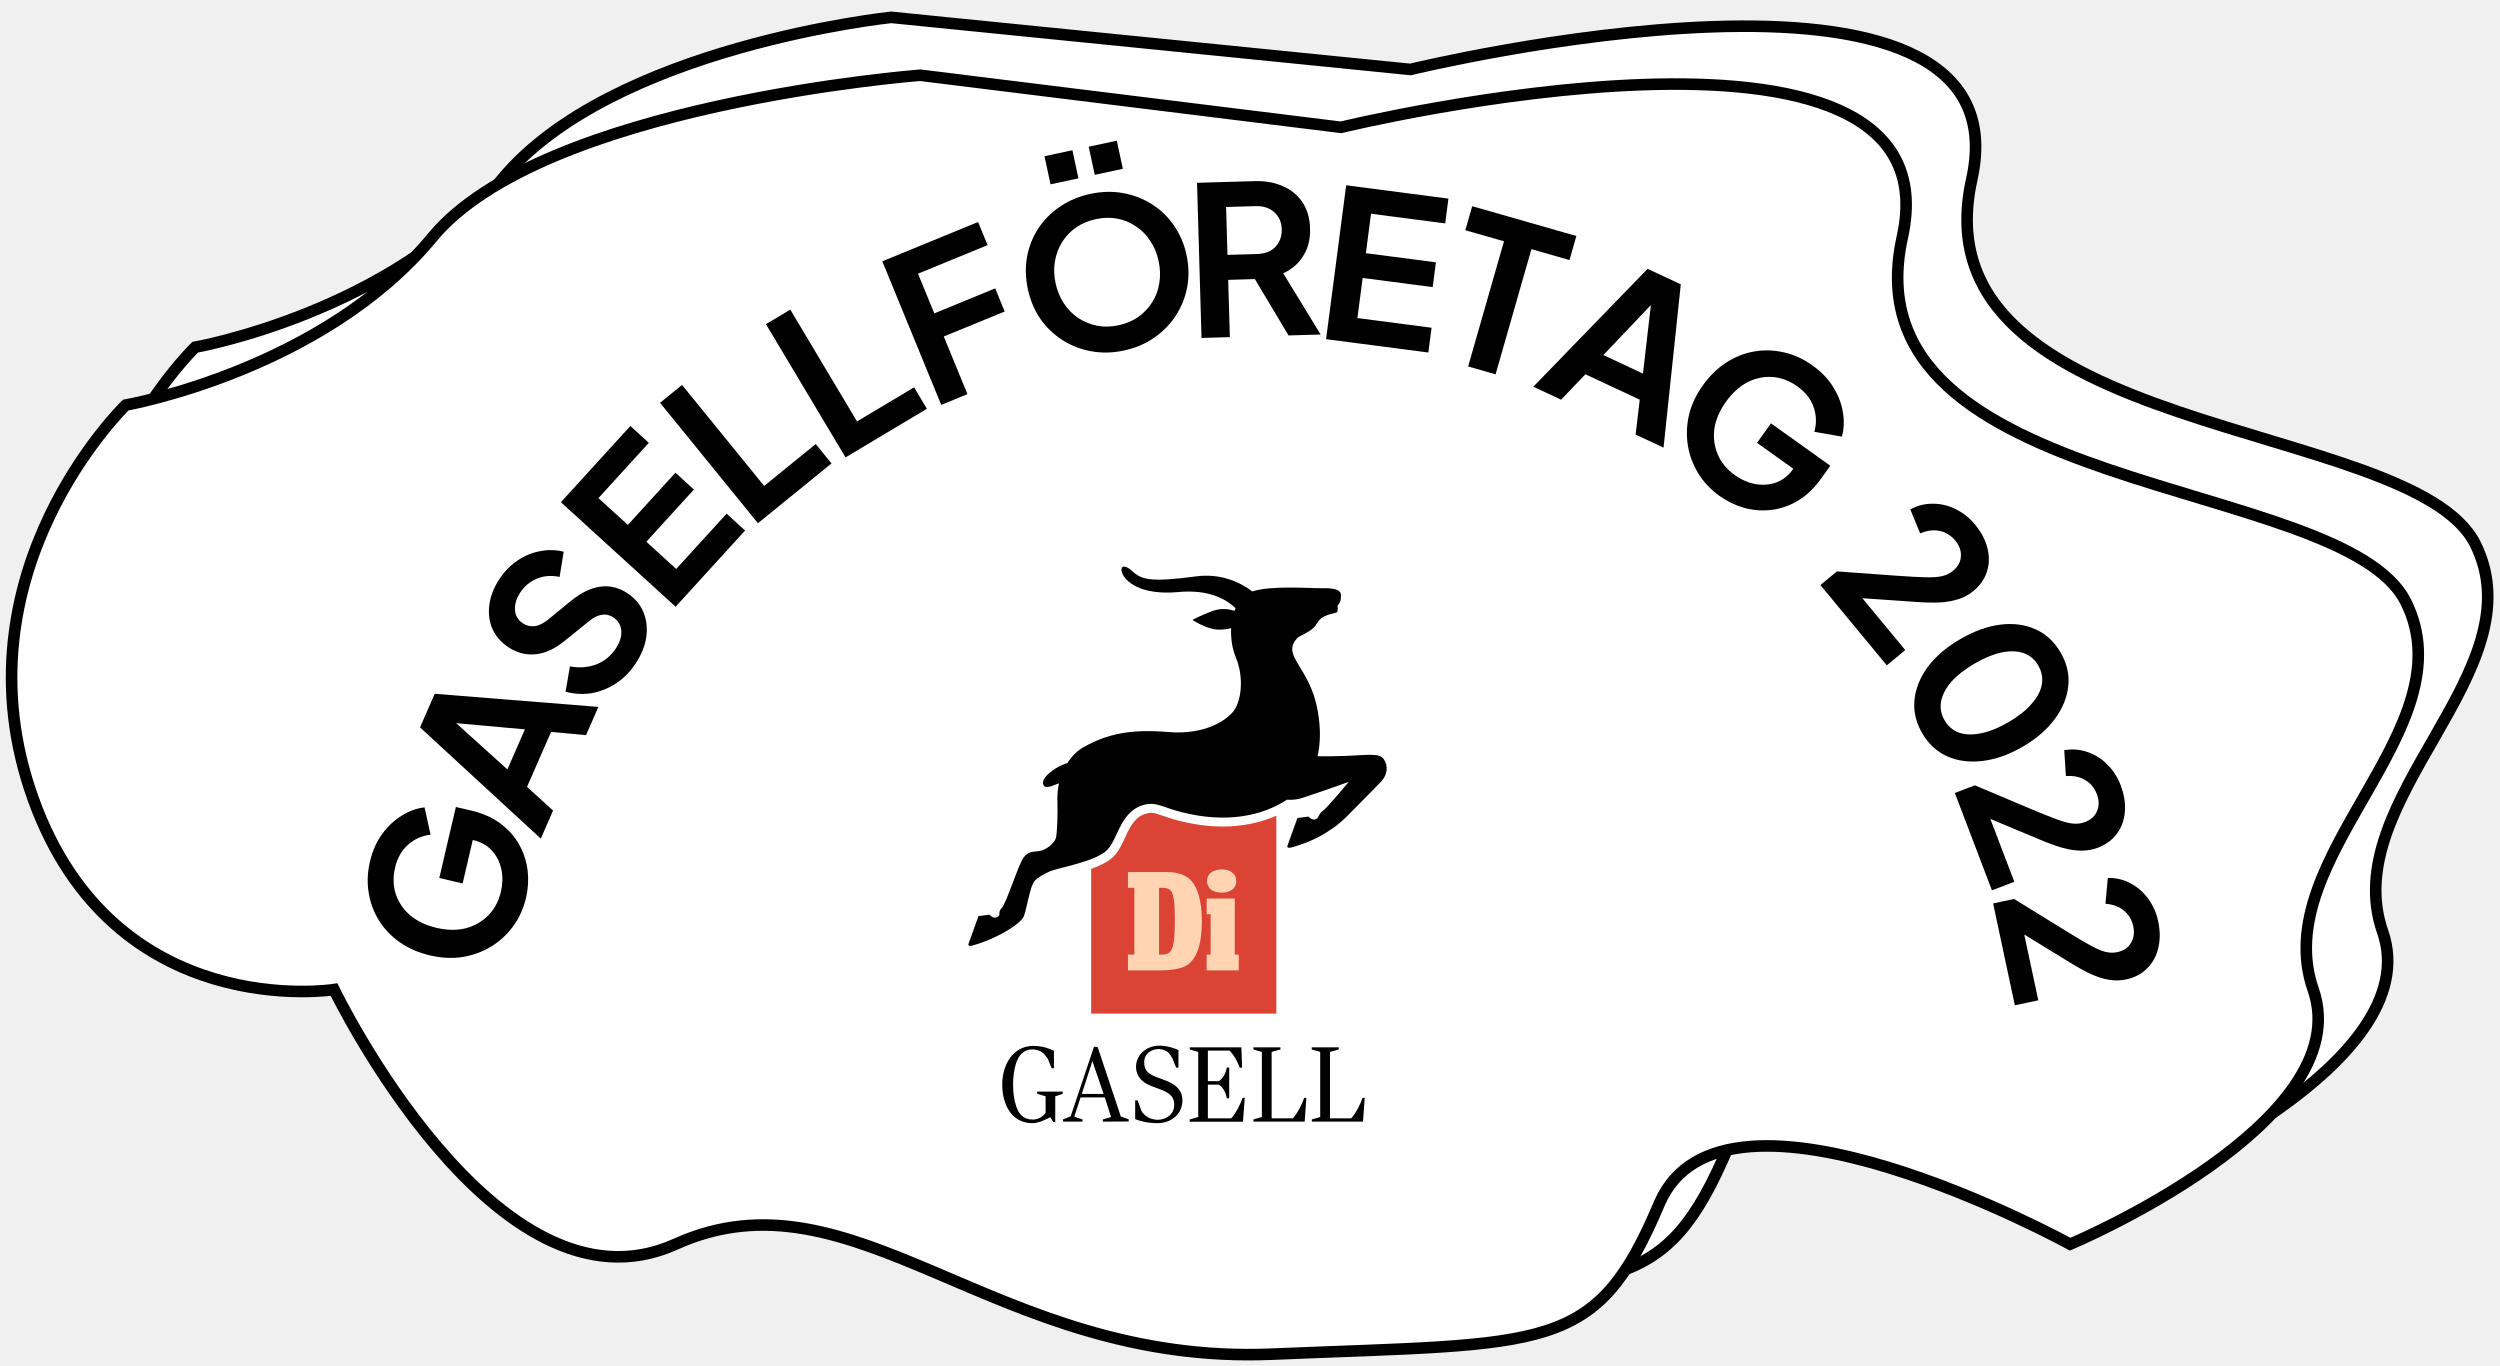
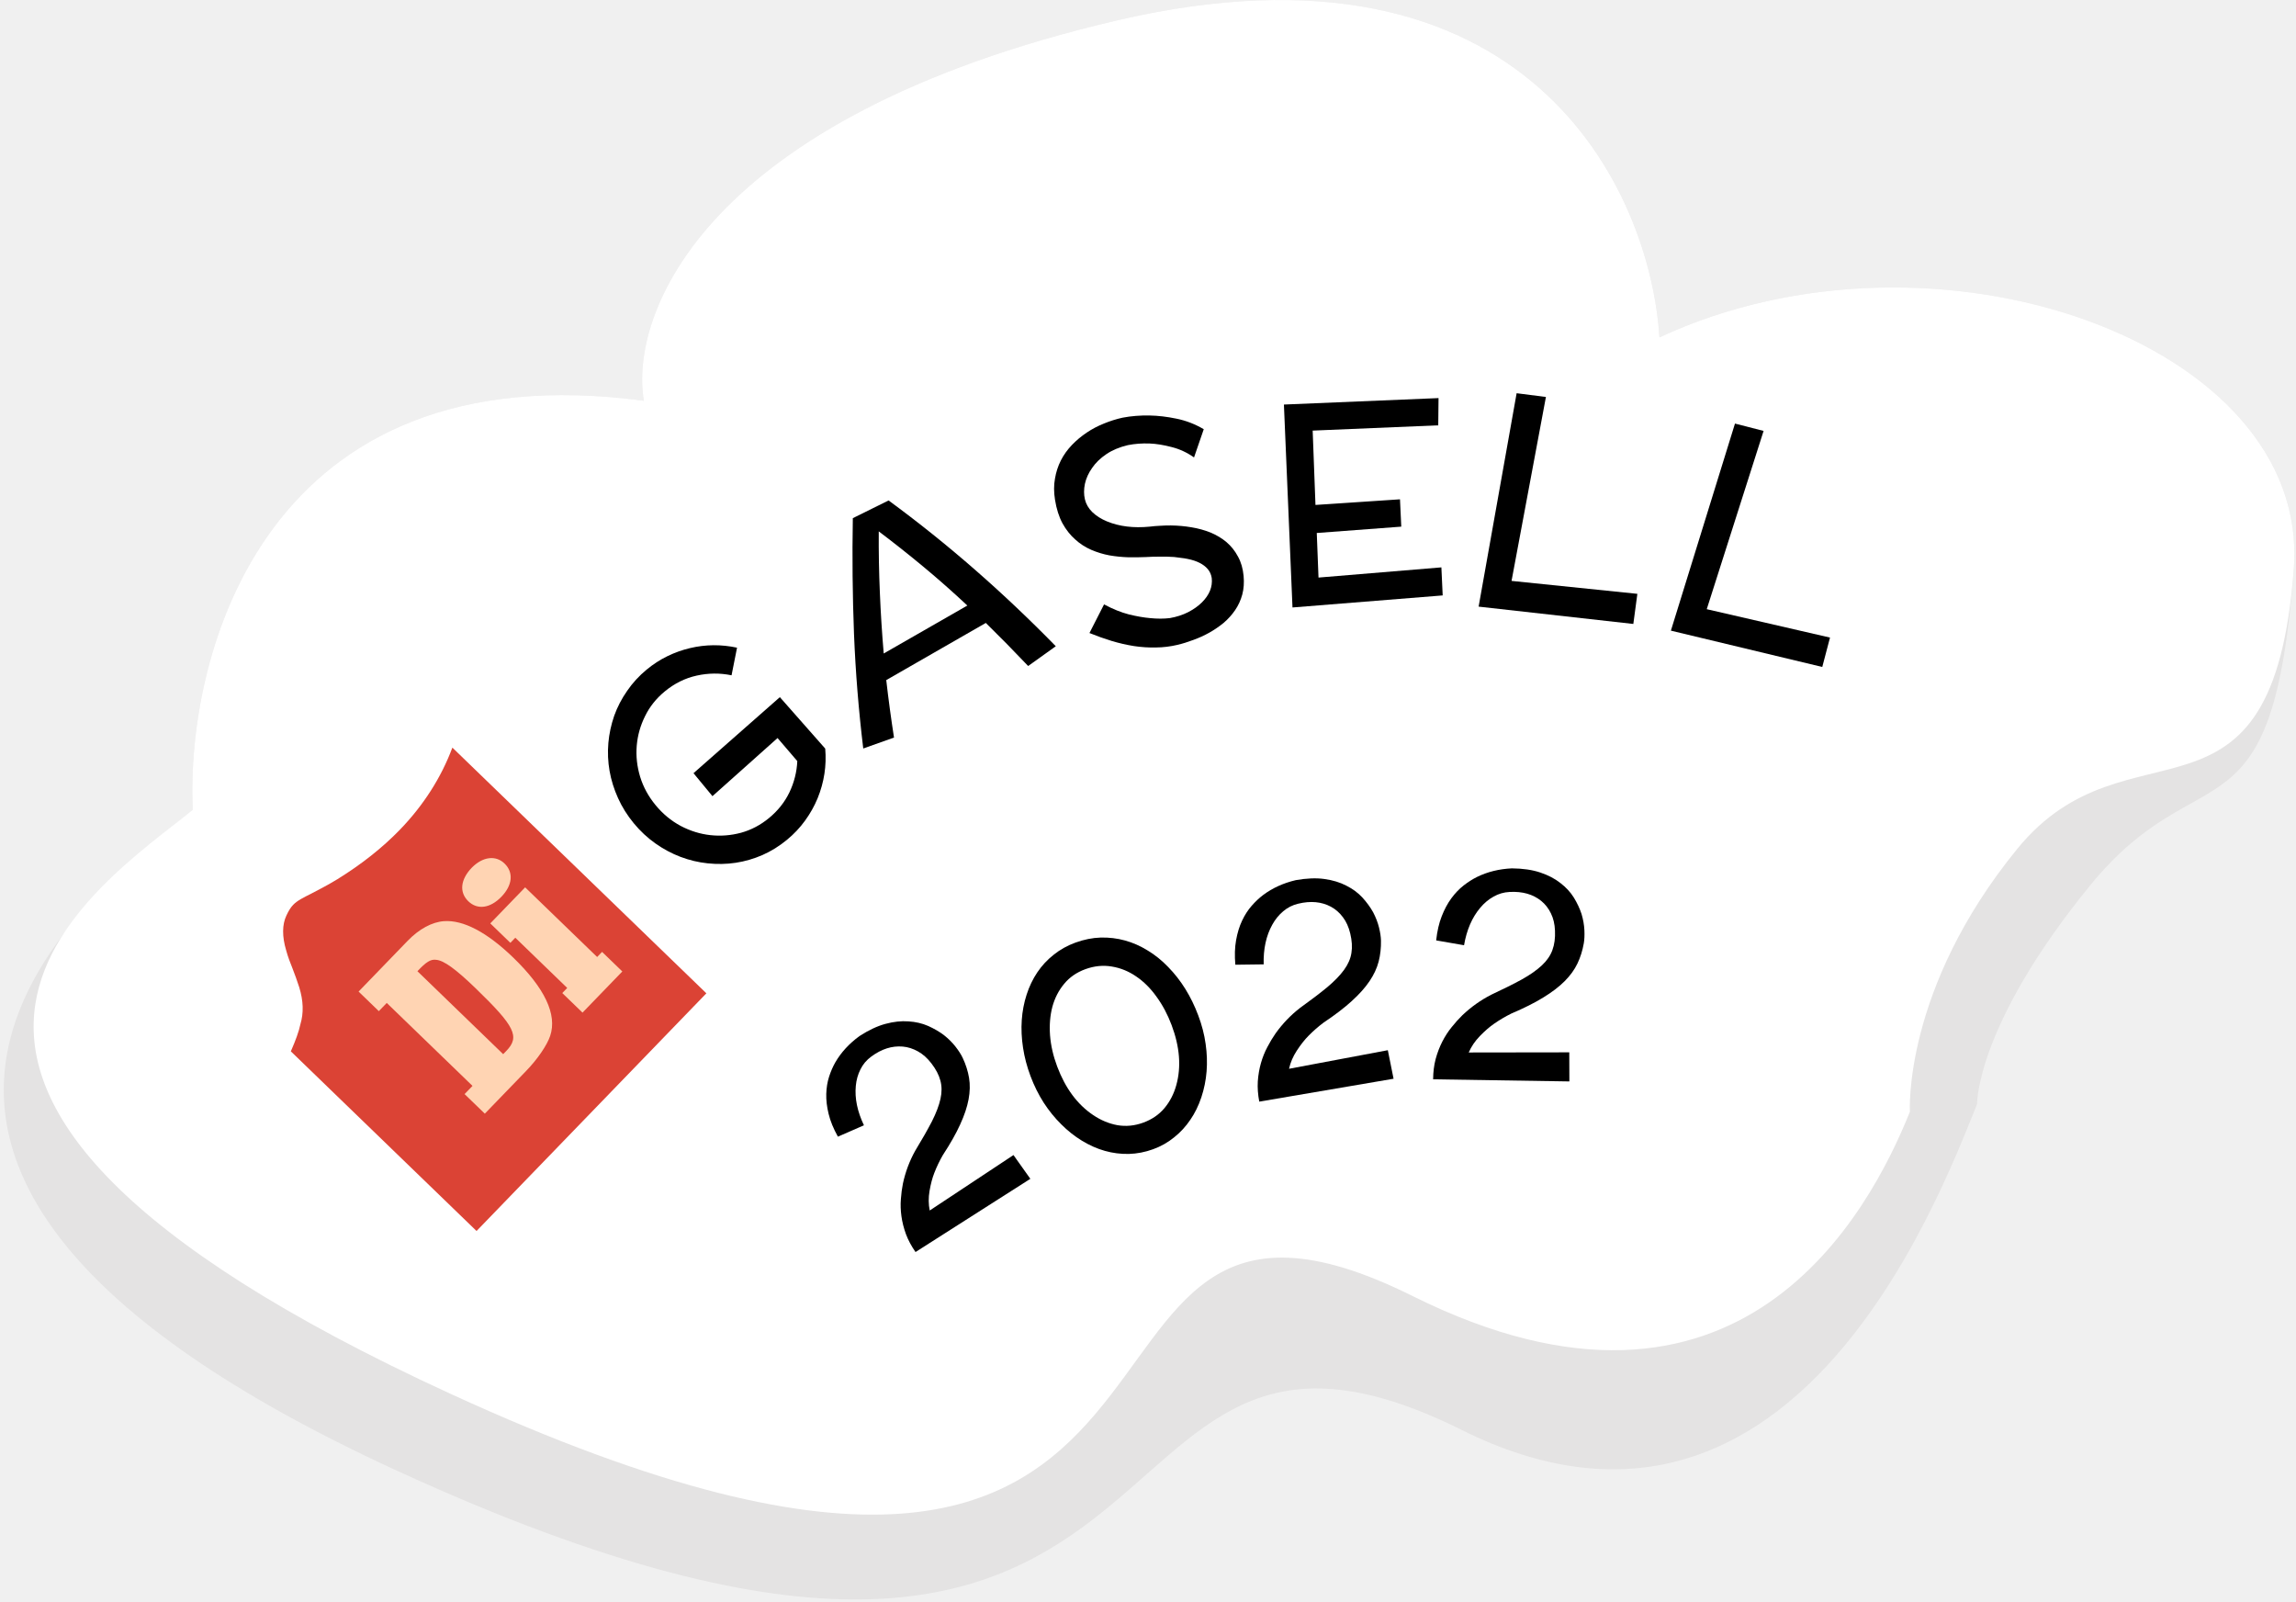
- <svg xmlns="http://www.w3.org/2000/svg" width="216" height="118" viewBox="0 0 216 118" fill="none">
-   <g clip-path="url(#clip0_340_281)">
-     <path d="M77 1.5C77 1.5 52.861 4 43.361 15.5C33.861 27 16.861 30 16.861 30C16.861 30 1.861 44.5 8.861 64C15.861 83.5 34.861 80.5 34.861 80.5C34.861 80.5 48.861 109.5 64.361 102.5C79.861 95.5 91.861 113 115.861 112C139.861 111 143.861 112 149.361 99C154.861 86 184.861 102.5 184.861 102.5C184.861 102.5 209.861 92 205.861 80.5C201.861 69 219.361 58 213.861 47C208.361 36 165.361 38 170.361 15.5C175.361 -7 121.861 6 121.861 6L77 1.5Z" fill="white" stroke="black" />
-     <path d="M79.5 6.5C79.5 6.5 46.861 9 37.361 20.5C27.861 32 10.861 35 10.861 35C10.861 35 -4.139 49.5 2.861 69C9.861 88.5 28.861 85.5 28.861 85.5C28.861 85.5 42.861 114.5 58.361 107.5C73.861 100.5 85.861 118 109.861 117C133.861 116 137.861 117 143.361 104C148.861 91 178.861 107.5 178.861 107.5C178.861 107.5 203.861 97 199.861 85.5C195.861 74 213.361 63 207.861 52C202.361 41 159.361 43 164.361 20.5C169.361 -2 115.861 11 115.861 11L79.5 6.5Z" fill="white" stroke="black" />
-     <path d="M119.566 65.6C119.191 65.038 118.18 65.236 116.347 65.308C115.545 65.34 114.619 65.35 113.837 65.34C114.077 64.289 114.129 63.01 113.858 61.439C113.181 57.612 110.734 56.728 112.015 55.209C112.265 54.918 112.359 55.001 113.108 54.533C113.869 54.065 113.723 53.68 114.275 53.337C114.827 52.994 115.483 53.004 115.545 52.859C115.608 52.713 115.566 52.307 115.566 52.307C115.566 52.307 115.9 52.068 115.858 51.403C115.837 51.038 115.504 50.799 114.306 50.82C113.233 50.841 109.807 50.56 108.203 51.101C107.151 50.31 105.495 49.51 103.318 49.801C99.475 50.321 98.632 50.081 97.892 49.395C97.153 48.709 96.715 48.885 96.965 49.53C97.194 50.144 98.413 51.465 101.808 51.153C104.464 50.903 105.964 51.787 106.755 52.547C106.724 52.619 106.693 52.692 106.662 52.775C106.339 52.671 105.589 52.495 104.839 52.765C103.839 53.119 103.027 53.556 103.027 53.556C103.027 53.556 104.162 54.336 105.203 54.398C105.61 54.419 106.016 54.356 106.37 54.273C106.328 55.147 106.464 56.052 106.776 56.801C107.516 58.59 107.214 60.535 106.641 61.356C106.068 62.178 104.162 63.52 100.944 63.249C97.736 62.979 95.684 63.384 93.591 64.57C93.08 64.861 92.601 65.329 92.226 65.922C91.956 66.016 91.695 66.12 91.487 66.234C90.695 66.661 90.06 67.254 90.112 67.68C90.164 68.106 90.591 68.054 91.154 67.805C91.258 67.763 91.372 67.722 91.497 67.68C91.383 68.2 91.331 68.751 91.362 69.334C91.393 69.958 91.352 72.132 91.216 72.454C90.987 72.974 90.383 73.421 89.81 73.525C89.248 73.619 88.883 73.525 88.446 74.076C88.008 74.628 86.946 78.081 86.54 78.466C86.321 78.674 86.332 78.882 86.352 79.038C86.311 79.121 86.259 79.183 86.165 79.235C85.8 79.423 85.498 79.027 85.498 79.027L84.54 79.152C84.54 79.152 83.759 81.326 83.676 81.555C83.613 81.732 83.811 81.752 83.999 81.7C85.655 81.264 87.8 80.13 88.383 79.308C88.685 78.882 88.935 76.583 89.425 76.073C89.675 75.814 90.175 75.522 90.758 75.262C91.216 75.106 91.82 74.961 92.258 74.846C93.351 74.565 94.497 74.222 95.143 73.817C95.455 73.66 95.788 73.38 96.09 72.839C96.424 72.246 96.601 71.736 96.944 71.133C97.413 70.322 97.976 69.833 98.59 69.615C99.84 69.188 100.236 69.687 102.027 70.155C105.985 71.175 109.088 70.478 111.192 69.094C111.629 69.126 112.067 69.084 112.494 68.949C114.889 68.158 116.524 67.555 116.524 67.555C116.524 67.555 114.764 69.708 114.275 70.072C113.9 70.353 113.983 70.623 113.723 70.759C113.358 70.946 113.056 70.551 113.056 70.551L112.098 70.675C112.098 70.675 111.317 72.849 111.234 73.078C111.171 73.255 111.369 73.276 111.557 73.224C112.525 72.974 113.91 72.444 114.993 71.663C115.545 71.331 116.295 70.623 116.493 70.415C116.972 69.906 118.857 68.044 119.378 67.472C119.888 66.889 119.941 66.172 119.566 65.6Z" fill="black" />
-     <path d="M105.65 71.414C104.432 71.414 103.14 71.237 101.828 70.904C101.266 70.759 100.828 70.603 100.474 70.488C100.026 70.332 99.735 70.228 99.454 70.228C99.277 70.228 99.089 70.27 98.849 70.353C98.391 70.509 97.975 70.904 97.631 71.518C97.464 71.799 97.339 72.069 97.214 72.35C97.089 72.62 96.954 72.901 96.787 73.213C96.454 73.817 96.048 74.233 95.548 74.493C95.236 74.69 94.809 74.877 94.277 75.075V87.577H110.275V70.478C108.869 71.091 107.306 71.414 105.65 71.414Z" fill="#DB4335" />
-     <path d="M91.174 94.722V96.938H90.997L90.747 96.532C90.237 96.792 89.664 97.042 89.206 97.042C87.362 97.042 86.592 95.378 86.592 93.703C86.592 92.112 87.435 90.364 89.289 90.364C90.143 90.364 90.789 90.656 91.06 90.791V92.299H90.862L90.529 91.477C90.164 90.947 89.956 90.739 89.248 90.666C88.435 90.666 87.987 91.165 87.748 91.997C87.623 92.424 87.529 93.048 87.529 93.703C87.529 94.598 87.665 95.118 87.748 95.398C87.956 96.22 88.394 96.73 89.248 96.73C89.675 96.73 90.175 96.459 90.341 96.126V94.722L89.612 94.504V94.317H91.82V94.504L91.174 94.722ZM95.288 96.907V96.719L95.996 96.511L95.455 94.816H93.361L92.82 96.48L93.528 96.719V96.907H91.841V96.719L92.507 96.449L94.518 90.448H94.83L96.84 96.47L97.517 96.709V96.896L95.288 96.907ZM94.382 91.675L93.466 94.514H95.351L94.382 91.675ZM99.975 97.042C99.111 97.042 98.371 96.823 98.079 96.688V95.066H98.288L98.621 95.991C98.986 96.522 99.371 96.698 99.985 96.751C100.798 96.751 101.454 96.262 101.454 95.45C101.454 94.826 101.141 94.556 100.694 94.317C100.308 94.098 99.642 93.942 99.1 93.662C98.611 93.401 98.152 92.913 98.152 92.184C98.152 91.124 99.058 90.344 100.173 90.344C100.839 90.344 101.527 90.583 101.818 90.728V92.247H101.621L101.287 91.425C101.058 91.02 100.871 90.718 100.162 90.635C99.506 90.635 98.861 90.999 98.861 91.769C98.861 92.403 99.111 92.694 99.663 92.954C100.017 93.121 100.642 93.297 101.1 93.526C101.662 93.817 102.162 94.254 102.162 95.066C102.162 96.178 101.298 97.042 99.975 97.042ZM102.797 96.719L103.526 96.511V90.884L102.797 90.676V90.489H107.255L107.317 92.247H107.12C106.89 91.665 106.62 91.165 106.234 90.77H104.36V93.412H105.307C105.641 93.193 105.911 92.767 105.995 92.237H106.203V94.889H105.995C105.911 94.358 105.641 93.921 105.307 93.713H104.36V96.626H106.38C106.797 96.158 107.161 95.419 107.359 94.858H107.547L107.39 96.917H102.787V96.719H102.797ZM112.723 96.907H108.296V96.719L109.026 96.511V90.884L108.296 90.676V90.489H110.629V90.676L109.869 90.884V96.626H111.702C112.119 96.158 112.494 95.419 112.681 94.858H112.869L112.723 96.907ZM117.764 96.907H113.337V96.719L114.066 96.511V90.884L113.337 90.676V90.489H115.67V90.676L114.91 90.884V96.626H116.743C117.16 96.158 117.535 95.419 117.722 94.858H117.909L117.764 96.907Z" fill="black" />
-     <path d="M98.007 76.708H97.455V75.345H100.871C101.673 75.345 102.35 75.564 102.777 75.949C103.475 76.573 103.839 77.821 103.839 79.579C103.839 81.711 103.34 83.032 102.361 83.5C101.923 83.708 101.121 83.843 100.34 83.843H97.455V82.48H98.007V76.708ZM100.361 82.48C101.319 82.48 101.506 81.96 101.506 79.308C101.506 77.956 101.402 77.249 101.163 76.968C101.007 76.76 100.757 76.698 100.142 76.708V82.48H100.361ZM106.683 82.48H107.026V83.843H104.256V82.48H104.6V78.986H104.256V77.634H106.683V82.48ZM106.818 76.115C106.818 76.739 106.329 77.124 105.558 77.124C104.777 77.124 104.287 76.739 104.287 76.126C104.287 75.501 104.777 75.117 105.579 75.117C106.329 75.127 106.818 75.522 106.818 76.115Z" fill="#FFD4B3" />
-     <path d="M45.452 77.554C45.233 78.489 44.862 79.314 44.337 80.029C43.813 80.745 43.177 81.329 42.43 81.784C41.684 82.238 40.861 82.538 39.964 82.686C39.07 82.823 38.138 82.777 37.168 82.551C36.198 82.324 35.341 81.958 34.597 81.451C33.843 80.93 33.237 80.308 32.778 79.584C32.309 78.847 32.004 78.042 31.862 77.171C31.709 76.297 31.742 75.393 31.96 74.458C32.178 73.523 32.531 72.725 33.019 72.062C33.509 71.388 34.077 70.855 34.723 70.464C35.357 70.07 36.01 69.834 36.681 69.757L37.202 72.115C36.467 72.202 35.821 72.489 35.264 72.975C34.707 73.461 34.33 74.124 34.133 74.966C33.943 75.784 33.966 76.553 34.204 77.274C34.445 77.984 34.864 78.593 35.46 79.102C36.058 79.599 36.813 79.954 37.725 80.167C38.636 80.38 39.477 80.391 40.249 80.202C41.011 79.998 41.659 79.626 42.192 79.085C42.725 78.544 43.087 77.864 43.278 77.046C43.434 76.38 43.448 75.737 43.322 75.116C43.184 74.492 42.916 73.955 42.516 73.504C42.104 73.05 41.565 72.746 40.899 72.59L39.9 72.357L41.1 71.491L39.97 76.329L37.955 75.858L39.388 69.723L40.702 70.031C41.707 70.265 42.556 70.642 43.248 71.161C43.94 71.68 44.481 72.293 44.87 73C45.25 73.693 45.49 74.433 45.59 75.22C45.678 76.005 45.632 76.783 45.452 77.554Z" fill="black" />
-     <path d="M46.725 72.457L36.291 62.846L37.56 59.944L51.7 61.077L50.633 63.517L47.612 63.238L45.535 67.988L47.785 70.032L46.725 72.457ZM43.838 66.479L45.352 63.016L38.339 62.386L38.613 61.759L43.838 66.479Z" fill="black" />
-     <path d="M54.932 57.304C54.465 58.017 53.9 58.594 53.238 59.035C52.582 59.466 51.879 59.751 51.127 59.889C50.373 60.012 49.619 59.969 48.865 59.762L49.243 57.577C50.063 57.727 50.826 57.668 51.533 57.4C52.23 57.125 52.789 56.667 53.21 56.024C53.447 55.663 53.596 55.316 53.656 54.983C53.714 54.633 53.688 54.322 53.579 54.05C53.477 53.767 53.286 53.534 53.005 53.35C52.674 53.133 52.337 53.056 51.995 53.118C51.649 53.164 51.287 53.343 50.91 53.655L48.806 55.354C47.963 56.049 47.126 56.44 46.294 56.526C45.463 56.612 44.681 56.415 43.948 55.935C43.306 55.514 42.841 54.986 42.553 54.353C42.272 53.709 42.18 53.018 42.278 52.278C42.372 51.522 42.659 50.778 43.14 50.045C43.581 49.373 44.106 48.834 44.715 48.43C45.314 48.02 45.956 47.752 46.641 47.627C47.322 47.485 48.01 47.498 48.703 47.666L48.35 49.846C47.644 49.698 46.995 49.746 46.404 49.99C45.804 50.228 45.313 50.638 44.931 51.22C44.707 51.561 44.57 51.901 44.519 52.241C44.459 52.574 44.484 52.885 44.596 53.174C44.705 53.446 44.9 53.674 45.181 53.859C45.492 54.063 45.833 54.143 46.206 54.1C46.568 54.051 46.95 53.864 47.35 53.538L49.349 51.9C50.226 51.198 51.065 50.794 51.866 50.688C52.674 50.572 53.455 50.761 54.207 51.254C54.849 51.675 55.308 52.212 55.582 52.866C55.857 53.52 55.944 54.23 55.843 54.996C55.742 55.762 55.439 56.532 54.932 57.304Z" fill="black" />
-     <path d="M58.372 52.423L48.461 43.39L54.463 36.805L56.059 38.26L51.706 43.036L54.247 45.352L58.358 40.842L59.954 42.297L55.844 46.806L58.425 49.159L62.778 44.383L64.374 45.838L58.372 52.423Z" fill="black" />
-     <path d="M65.487 45.207L57.027 34.802L58.927 33.258L66.024 41.986L70.479 38.364L71.842 40.04L65.487 45.207Z" fill="black" />
-     <path d="M73.054 39.519L66.178 28.007L68.279 26.751L74.048 36.409L78.978 33.465L80.085 35.319L73.054 39.519Z" fill="black" />
-     <path d="M81.323 34.982L76.231 22.576L84.507 19.18L85.328 21.178L79.316 23.645L80.724 27.075L85.986 24.916L86.805 26.914L81.543 29.073L83.587 34.053L81.323 34.982Z" fill="black" />
-     <path d="M97.108 30.286C96.146 30.493 95.212 30.515 94.306 30.354C93.4 30.193 92.57 29.874 91.818 29.397C91.065 28.921 90.424 28.309 89.896 27.564C89.377 26.804 89.014 25.943 88.807 24.981C88.598 24.007 88.575 23.073 88.739 22.179C88.903 21.284 89.231 20.465 89.721 19.722C90.212 18.978 90.839 18.352 91.601 17.845C92.361 17.326 93.228 16.962 94.202 16.753C95.176 16.544 96.116 16.52 97.022 16.681C97.928 16.842 98.757 17.161 99.51 17.638C100.26 18.103 100.894 18.709 101.41 19.457C101.939 20.203 102.308 21.063 102.517 22.037C102.723 22.999 102.74 23.934 102.567 24.843C102.391 25.74 102.058 26.56 101.567 27.303C101.077 28.047 100.451 28.678 99.691 29.198C98.943 29.714 98.082 30.077 97.108 30.286ZM96.64 28.104C97.285 27.965 97.853 27.727 98.345 27.388C98.835 27.037 99.235 26.614 99.545 26.118C99.868 25.619 100.074 25.065 100.164 24.457C100.266 23.846 100.247 23.212 100.106 22.555C99.965 21.898 99.723 21.317 99.382 20.814C99.05 20.296 98.634 19.876 98.136 19.553C97.646 19.216 97.107 18.995 96.52 18.888C95.932 18.781 95.316 18.796 94.671 18.935C94.037 19.071 93.474 19.308 92.982 19.647C92.491 19.986 92.085 20.411 91.765 20.921C91.454 21.418 91.248 21.971 91.146 22.582C91.041 23.182 91.06 23.81 91.201 24.467C91.342 25.124 91.584 25.71 91.928 26.225C92.272 26.741 92.687 27.161 93.174 27.486C93.673 27.808 94.218 28.029 94.808 28.148C95.395 28.255 96.006 28.24 96.64 28.104ZM90.766 15.926L90.244 13.497L92.655 12.979L93.177 15.408L90.766 15.926ZM94.585 15.106L94.063 12.677L96.492 12.155L97.013 14.584L94.585 15.106Z" fill="black" />
-     <path d="M103.811 29.199L103.424 15.794L108.408 15.65C109.32 15.624 110.129 15.769 110.834 16.085C111.551 16.388 112.117 16.852 112.531 17.476C112.945 18.089 113.165 18.845 113.19 19.744C113.217 20.668 113.018 21.46 112.593 22.12C112.18 22.781 111.606 23.277 110.871 23.611L114.103 28.902L111.332 28.982L107.87 23.193L109.48 24.083L106.115 24.18L106.258 29.128L103.811 29.199ZM106.053 22.021L108.626 21.947C109.07 21.934 109.451 21.839 109.77 21.662C110.089 21.472 110.334 21.219 110.505 20.902C110.676 20.585 110.755 20.223 110.743 19.815C110.731 19.395 110.631 19.038 110.442 18.743C110.254 18.436 109.995 18.204 109.666 18.045C109.337 17.875 108.951 17.796 108.507 17.808L105.934 17.883L106.053 22.021Z" fill="black" />
-     <path d="M114.574 29.305L116.31 16.008L125.145 17.161L124.865 19.303L118.457 18.467L118.012 21.876L124.063 22.666L123.783 24.807L117.733 24.017L117.281 27.48L123.688 28.317L123.409 30.458L114.574 29.305Z" fill="black" />
-     <path d="M126.847 31.663L129.944 20.848L126.604 19.892L127.199 17.815L136.197 20.391L135.603 22.468L132.315 21.527L129.218 32.342L126.847 31.663Z" fill="black" />
-     <path d="M132.48 33.413L142.352 23.226L145.221 24.568L143.73 38.675L141.317 37.546L141.673 34.533L136.977 32.337L134.877 34.534L132.48 33.413ZM138.529 30.678L141.952 32.279L142.76 25.285L143.38 25.575L138.529 30.678Z" fill="black" />
-     <path d="M148.588 42.863C147.807 42.305 147.186 41.647 146.724 40.89C146.262 40.132 145.964 39.322 145.828 38.458C145.693 37.595 145.728 36.72 145.933 35.834C146.147 34.956 146.544 34.111 147.123 33.3C147.702 32.49 148.367 31.837 149.119 31.342C149.888 30.844 150.694 30.52 151.538 30.371C152.399 30.218 153.259 30.243 154.118 30.444C154.984 30.635 155.808 31.009 156.589 31.567C157.371 32.125 157.975 32.756 158.401 33.459C158.838 34.169 159.114 34.897 159.23 35.643C159.353 36.38 159.322 37.073 159.138 37.723L156.759 37.307C156.959 36.594 156.94 35.887 156.702 35.187C156.465 34.487 155.995 33.886 155.292 33.383C154.609 32.895 153.888 32.624 153.131 32.57C152.383 32.522 151.66 32.677 150.963 33.034C150.275 33.398 149.659 33.961 149.115 34.723C148.571 35.485 148.24 36.258 148.121 37.044C148.02 37.826 148.117 38.567 148.415 39.266C148.712 39.965 149.202 40.558 149.886 41.046C150.442 41.444 151.032 41.703 151.654 41.823C152.283 41.933 152.882 41.889 153.451 41.691C154.027 41.483 154.514 41.101 154.912 40.544L155.508 39.709L155.851 41.149L151.808 38.261L153.011 36.577L158.138 40.238L157.354 41.337C156.754 42.177 156.082 42.818 155.339 43.26C154.595 43.702 153.822 43.969 153.02 44.059C152.235 44.147 151.459 44.087 150.693 43.88C149.935 43.662 149.233 43.323 148.588 42.863Z" fill="black" />
-     <path d="M157.283 50.549L158.712 49.368L163.956 49.749C164.998 49.822 165.812 49.865 166.399 49.878C167.002 49.893 167.479 49.857 167.828 49.771C168.177 49.684 168.481 49.534 168.74 49.32C169.175 48.961 169.402 48.539 169.422 48.055C169.45 47.58 169.288 47.13 168.936 46.705C168.569 46.261 168.123 45.984 167.596 45.875C167.079 45.758 166.514 45.828 165.901 46.085L165.049 44.01C165.687 43.67 166.346 43.506 167.026 43.52C167.716 43.525 168.37 43.685 168.988 43.999C169.623 44.315 170.17 44.751 170.629 45.306C171.179 45.971 171.541 46.653 171.713 47.352C171.894 48.059 171.881 48.731 171.676 49.368C171.478 50.014 171.088 50.578 170.506 51.06C170.136 51.366 169.713 51.599 169.238 51.758C168.763 51.917 168.221 52.015 167.612 52.051C167.013 52.08 166.298 52.063 165.469 52.002L160.909 51.685L164.614 56.166L163.019 57.485L157.283 50.549Z" fill="black" />
-     <path d="M166.076 63.345C165.538 62.422 165.316 61.469 165.409 60.484C165.502 59.499 165.884 58.547 166.557 57.628C167.235 56.719 168.171 55.917 169.363 55.222C170.566 54.521 171.725 54.103 172.84 53.967C173.955 53.831 174.964 53.966 175.867 54.37C176.769 54.775 177.489 55.439 178.027 56.362C178.577 57.305 178.802 58.264 178.703 59.239C178.61 60.223 178.227 61.175 177.555 62.095C176.892 63.008 175.965 63.812 174.773 64.507C173.58 65.202 172.418 65.615 171.287 65.746C170.172 65.882 169.158 65.751 168.245 65.352C167.342 64.948 166.619 64.278 166.076 63.345ZM168.013 62.237C168.321 62.766 168.745 63.123 169.284 63.309C169.833 63.489 170.466 63.503 171.182 63.349C171.914 63.2 172.701 62.881 173.541 62.392C174.38 61.903 175.041 61.379 175.521 60.821C176.018 60.268 176.316 59.706 176.413 59.135C176.517 58.574 176.412 58.025 176.098 57.485C175.796 56.967 175.376 56.615 174.837 56.429C174.298 56.243 173.662 56.224 172.93 56.373C172.213 56.526 171.435 56.848 170.596 57.337C169.766 57.82 169.103 58.339 168.606 58.892C168.125 59.45 167.828 60.012 167.714 60.579C167.605 61.156 167.705 61.709 168.013 62.237Z" fill="black" />
-     <path d="M168.898 68.513L170.63 67.852L175.474 69.898C176.437 70.301 177.194 70.603 177.746 70.804C178.313 71.012 178.775 71.131 179.134 71.161C179.492 71.192 179.828 71.147 180.142 71.027C180.669 70.827 181.02 70.5 181.194 70.049C181.373 69.608 181.364 69.13 181.168 68.614C180.963 68.076 180.629 67.67 180.165 67.397C179.713 67.12 179.155 67.005 178.492 67.052L178.352 64.814C179.065 64.696 179.742 64.753 180.382 64.984C181.033 65.211 181.601 65.572 182.086 66.068C182.586 66.571 182.964 67.159 183.22 67.832C183.528 68.639 183.651 69.401 183.59 70.118C183.534 70.846 183.306 71.478 182.907 72.016C182.513 72.564 181.962 72.973 181.256 73.242C180.807 73.413 180.332 73.498 179.831 73.496C179.329 73.495 178.785 73.413 178.197 73.252C177.62 73.087 176.949 72.841 176.183 72.517L171.966 70.753L174.037 76.186L172.102 76.923L168.898 68.513Z" fill="black" />
-     <path d="M172.205 78.057L174.018 77.67L178.492 80.433C179.381 80.98 180.083 81.395 180.598 81.677C181.126 81.97 181.565 82.158 181.915 82.243C182.264 82.328 182.603 82.335 182.932 82.265C183.483 82.148 183.88 81.879 184.122 81.459C184.366 81.051 184.43 80.577 184.315 80.038C184.195 79.474 183.927 79.022 183.511 78.682C183.106 78.338 182.573 78.139 181.911 78.084L182.115 75.85C182.837 75.844 183.497 76.003 184.095 76.33C184.704 76.654 185.21 77.098 185.612 77.663C186.029 78.236 186.313 78.875 186.463 79.579C186.643 80.424 186.648 81.196 186.478 81.895C186.311 82.606 185.989 83.196 185.513 83.666C185.039 84.147 184.432 84.467 183.693 84.624C183.223 84.725 182.741 84.736 182.246 84.657C181.75 84.579 181.225 84.415 180.668 84.165C180.124 83.914 179.498 83.569 178.791 83.13L174.895 80.741L176.108 86.427L174.083 86.859L172.205 78.057Z" fill="black" />
-   </g>
-   <defs>
-     <clipPath id="clip0_340_281">
-       <rect width="216" height="118" fill="white" />
-     </clipPath>
-   </defs>
+ <svg xmlns="http://www.w3.org/2000/svg" width="598" height="417" viewBox="0 0 598 417" fill="none">
+   <path d="M290.707 5.363C183.107 30.563 163.874 81.863 167.708 104.363C69.308 91.163 48.374 169.863 50.207 210.863C26.432 230.5 -72.561 302.2 103.439 383C323.439 484 274.207 319.363 380.707 372.363C465.907 414.763 504.435 313.667 514.935 287.5C514.935 287.5 514.57 267.053 544.435 230.5C573.439 195 591.939 221.5 597.439 148C601.839 89.2 503.935 54.5 432.207 87.863C429.874 49.863 398.307 -19.837 290.707 5.363Z" fill="#E4E3E3" />
+   <path d="M290.7 5.363C183.1 30.563 163.867 81.863 167.7 104.363C69.3 91.163 48.367 169.863 50.2 210.863C26.425 230.5 -58.56 282.2 117.439 363C337.439 464 261.432 284.5 367.932 337.5C453.132 379.9 486.939 315.667 497.439 289.5C497.439 289.5 495.575 257.553 525.439 221C554.444 185.5 591.932 221.5 597.432 148C601.832 89.2 503.928 54.5 432.2 87.863C429.867 49.863 398.3 -19.837 290.7 5.363Z" fill="white" />
+   <path d="M180.627 201.339L203.117 181.541L214.931 194.934C215.314 199.364 214.654 203.677 212.95 207.871C212.104 209.916 211.012 211.859 209.675 213.699C208.358 215.523 206.792 217.183 204.979 218.678C202.975 220.331 200.844 221.655 198.587 222.651C194.057 224.623 189.295 225.343 184.303 224.811C181.919 224.564 179.565 224.004 177.241 223.13C174.952 222.26 172.771 221.093 170.697 219.628C168.624 218.164 166.745 216.41 165.061 214.368C163.376 212.326 162.013 210.147 160.97 207.833C158.868 203.185 158.028 198.394 158.449 193.461C158.661 191.074 159.169 188.715 159.973 186.385C160.789 184.108 161.91 181.949 163.337 179.907C164.747 177.845 166.445 175.996 168.43 174.359C170.129 172.958 171.928 171.796 173.827 170.871C175.726 169.946 177.682 169.247 179.696 168.772C183.743 167.808 187.832 167.77 191.965 168.659L190.536 175.851C187.52 175.227 184.495 175.253 181.46 175.928C178.444 176.587 175.667 177.963 173.129 180.057C170.915 181.882 169.206 184.029 168.002 186.497C166.783 188.946 166.061 191.512 165.839 194.197C165.616 196.882 165.911 199.573 166.724 202.27C167.54 204.932 168.885 207.398 170.758 209.67C172.631 211.941 174.804 213.74 177.278 215.067C179.77 216.379 182.356 217.181 185.034 217.473C187.712 217.766 190.377 217.556 193.029 216.844C195.665 216.113 198.09 214.835 200.304 213.009C202.614 211.105 204.383 208.876 205.612 206.323C206.845 203.735 207.528 201.024 207.659 198.189L202.516 192.186L185.561 207.322L180.627 201.339Z" fill="black" />
+   <path d="M274.986 168.282L267.788 173.429C264.172 169.618 260.496 165.879 256.76 162.214L230.828 177.1C231.395 182.071 232.068 187.058 232.846 192.059L224.837 194.91C223.635 185.002 222.832 175.055 222.427 165.069C222.043 155.071 221.941 145.026 222.121 134.932L231.434 130.32C239.159 135.988 246.634 141.98 253.86 148.296C261.074 154.591 268.116 161.253 274.986 168.282ZM228.874 138.372C228.839 143.739 228.935 149.066 229.164 154.352C229.382 159.616 229.716 164.889 230.166 170.172L251.95 157.684C248.272 154.239 244.524 150.928 240.707 147.75C236.889 144.573 232.945 141.447 228.874 138.372Z" fill="black" />
+   <path d="M323.904 150.001C324.062 151.743 323.946 153.347 323.556 154.812C323.147 156.307 322.527 157.661 321.695 158.875C320.864 160.089 319.878 161.186 318.738 162.168C317.501 163.173 316.254 164.027 314.997 164.731C313.649 165.483 312.261 166.116 310.833 166.632C309.41 167.172 308.024 167.602 306.676 167.921C304.822 168.36 302.944 168.588 301.042 168.606C299.145 168.648 297.247 168.526 295.349 168.238C293.42 167.931 291.485 167.487 289.542 166.905C287.623 166.316 285.693 165.629 283.753 164.842L287.555 157.383C289.826 158.6 291.99 159.473 294.048 160.003C296.124 160.504 297.953 160.821 299.536 160.955C301.411 161.146 303.14 161.144 304.72 160.948C306.476 160.634 308.058 160.12 309.465 159.405C310.891 158.661 312.078 157.821 313.025 156.885C315 154.917 315.858 152.795 315.599 150.517C315.46 149.609 315.11 148.828 314.548 148.173C313.46 146.905 311.728 146.031 309.352 145.551C308.789 145.43 308.208 145.339 307.609 145.277C307.028 145.186 306.438 145.109 305.838 145.048C304.597 144.96 303.332 144.929 302.041 144.955C300.769 144.951 299.544 144.987 298.367 145.062C296.932 145.122 295.411 145.139 293.803 145.113C292.19 145.062 290.575 144.898 288.958 144.62C287.335 144.317 285.76 143.838 284.232 143.183C282.675 142.509 281.279 141.607 280.045 140.475C278.763 139.355 277.655 137.952 276.722 136.266C275.814 134.574 275.167 132.541 274.783 130.166C274.46 128.157 274.456 126.315 274.771 124.639C275.324 121.279 276.804 118.349 279.212 115.847C280.355 114.661 281.628 113.597 283.032 112.654C284.436 111.712 285.928 110.926 287.508 110.298C289.107 109.64 290.727 109.13 292.37 108.766C294.608 108.338 296.965 108.149 299.443 108.198C301.639 108.238 303.967 108.513 306.427 109.024C308.91 109.529 311.275 110.444 313.521 111.769L310.989 119.118C309.187 117.841 307.245 116.94 305.163 116.416C303.076 115.868 301.16 115.559 299.414 115.489C297.465 115.416 295.579 115.557 293.756 115.913C291.566 116.431 289.693 117.218 288.137 118.272C286.582 119.327 285.351 120.52 284.447 121.853C283.512 123.168 282.886 124.549 282.567 125.997C282.273 127.439 282.274 128.787 282.57 130.039C282.861 131.266 283.504 132.373 284.5 133.357C285.52 134.336 286.791 135.141 288.313 135.772C291.525 137.097 295.242 137.552 299.466 137.137C300.38 137.022 301.29 136.947 302.196 136.91C303.097 136.849 304.019 136.822 304.961 136.828C306.797 136.851 308.589 137.012 310.337 137.31C312.11 137.602 313.769 138.061 315.316 138.686C316.897 139.354 318.276 140.185 319.452 141.178C320.663 142.213 321.658 143.465 322.438 144.933C323.236 146.371 323.725 148.06 323.904 150.001Z" fill="black" />
+   <path d="M342.618 131.487L364.631 130.022L364.965 137.14L342.957 138.791L343.409 150.399L375.413 147.744L375.752 155.049L336.633 158.186L334.4 105.345L374.671 103.663L374.596 110.755L341.89 112.129L342.618 131.487Z" fill="black" />
+   <path d="M393.688 151.268L426.457 154.636L425.405 162.478L385.112 157.967L395.01 102.397L402.64 103.373L393.688 151.268Z" fill="black" />
+   <path d="M444.528 158.634L476.63 166.026L474.617 173.679L435.19 164.221L451.881 110.301L459.332 112.212L444.528 158.634Z" fill="black" />
+   <path d="M250.738 275.474C251.553 277.208 252.104 278.943 252.392 280.68C252.68 282.416 252.639 284.281 252.269 286.274C251.899 288.267 251.167 290.451 250.073 292.827C249 295.191 247.498 297.845 245.565 300.791C244.716 302.265 243.98 303.8 243.357 305.397C242.83 306.732 242.412 308.305 242.102 310.117C241.8 311.894 241.815 313.594 242.148 315.217L263.964 300.782L268.358 306.968L238.449 326.033C237.373 324.487 236.543 322.936 235.96 321.38C235.384 319.79 234.991 318.234 234.78 316.711C234.57 315.188 234.522 313.711 234.635 312.28C234.734 310.829 234.911 309.475 235.165 308.22C235.812 305.189 236.879 302.336 238.369 299.661C240.156 296.717 241.608 294.165 242.724 292.007C243.826 289.829 244.57 287.869 244.954 286.128C245.331 284.421 245.323 282.847 244.93 281.406C244.545 279.931 243.76 278.426 242.572 276.89C241.526 275.529 240.368 274.498 239.097 273.795C237.813 273.072 236.486 272.65 235.117 272.529C232.323 272.291 229.591 273.161 226.921 275.137C225.699 276.027 224.763 277.134 224.112 278.458C223.448 279.761 223.043 281.195 222.899 282.76C222.587 285.993 223.293 289.415 225.015 293.029L218.234 295.991C217.069 293.892 216.263 291.92 215.819 290.077C215.361 288.212 215.156 286.468 215.205 284.845C215.254 283.222 215.5 281.725 215.944 280.353C216.389 278.981 216.93 277.739 217.568 276.625C219.077 274.025 221.173 271.747 223.857 269.792C226.267 268.235 228.525 267.176 230.633 266.615C232.761 266.042 234.752 265.827 236.606 265.971C238.467 266.082 240.172 266.476 241.721 267.154C243.283 267.853 244.659 268.65 245.849 269.547C247.044 270.499 248.054 271.505 248.879 272.566C249.704 273.628 250.324 274.597 250.738 275.474Z" fill="black" />
+   <path d="M312.088 264.411C313.037 266.935 313.677 269.413 314.01 271.845C314.716 276.746 314.344 281.381 312.894 285.748C312.143 287.968 311.193 289.904 310.044 291.558C308.86 293.329 307.443 294.869 305.794 296.177C304.177 297.5 302.357 298.528 300.334 299.262C298.241 300.021 296.134 300.429 294.016 300.487C289.769 300.579 285.689 299.427 281.775 297.031C279.854 295.859 278.066 294.442 276.41 292.779C274.731 291.125 273.205 289.244 271.832 287.137C270.481 285.021 269.34 282.725 268.409 280.247C267.477 277.769 266.825 275.295 266.451 272.826C265.696 267.863 266.01 263.25 267.393 258.986C268.077 256.869 269.004 254.941 270.174 253.202C271.343 251.462 272.764 249.934 274.436 248.617C276.099 247.277 277.989 246.223 280.106 245.456C282.339 244.647 284.526 244.209 286.668 244.143C291.04 244.031 295.139 245.163 298.966 247.539C300.846 248.673 302.611 250.098 304.26 251.816C307.607 255.234 310.216 259.432 312.088 264.411ZM305.145 266.928C304.109 264.172 302.801 261.713 301.221 259.549C299.656 257.353 297.882 255.589 295.901 254.255C293.943 252.912 291.837 252.057 289.585 251.69C287.324 251.299 285.03 251.525 282.705 252.369C280.425 253.195 278.579 254.47 277.165 256.193C275.743 257.892 274.72 259.881 274.096 262.16C273.496 264.43 273.293 266.911 273.486 269.604C273.694 272.266 274.315 274.974 275.351 277.73C277.484 283.403 280.617 287.623 284.748 290.388C286.73 291.722 288.828 292.592 291.042 293C293.271 293.376 295.502 293.159 297.735 292.349C299.991 291.532 301.842 290.268 303.288 288.56C304.725 286.829 305.755 284.824 306.378 282.545C307.689 277.807 307.278 272.602 305.145 266.928Z" fill="black" />
+   <path d="M359.679 244.925C359.718 246.846 359.517 248.665 359.075 250.382C358.633 252.099 357.839 253.807 356.694 255.505C355.548 257.203 353.996 258.937 352.035 260.707C350.1 262.473 347.654 264.341 344.698 266.311C343.327 267.342 342.034 268.474 340.819 269.707C339.798 270.736 338.779 272.027 337.762 273.581C336.766 275.106 336.09 276.683 335.735 278.313L361.464 273.476L362.958 280.907L327.979 286.869C327.626 285.021 327.499 283.264 327.598 281.598C327.718 279.903 327.991 278.311 328.418 276.821C328.844 275.332 329.398 273.948 330.082 272.669C330.761 271.366 331.471 270.184 332.212 269.122C334.03 266.573 336.16 264.352 338.602 262.46C341.424 260.435 343.781 258.643 345.673 257.083C347.561 255.499 349.033 253.978 350.09 252.518C351.125 251.087 351.756 249.629 351.983 248.144C352.23 246.631 352.125 244.933 351.666 243.05C351.265 241.385 350.628 239.979 349.755 238.834C348.879 237.665 347.842 236.757 346.644 236.112C344.195 234.803 341.353 234.541 338.119 235.327C336.645 235.673 335.343 236.331 334.213 237.301C333.08 238.247 332.13 239.415 331.364 240.806C329.769 243.672 329.023 247.111 329.127 251.123L321.748 251.217C321.537 248.822 321.604 246.686 321.946 244.808C322.285 242.906 322.806 241.214 323.509 239.733C324.212 238.252 325.043 236.964 326.004 235.869C326.965 234.774 327.963 233.836 328.996 233.056C331.425 231.24 334.258 229.952 337.496 229.191C340.323 228.692 342.81 228.594 344.957 228.897C347.129 229.197 349.029 229.775 350.659 230.631C352.31 231.459 353.704 232.488 354.84 233.718C355.979 234.973 356.909 236.247 357.629 237.54C358.332 238.886 358.844 240.21 359.165 241.512C359.487 242.815 359.658 243.953 359.679 244.925Z" fill="black" />
+   <path d="M412.503 245.649C412.169 247.543 411.619 249.294 410.852 250.9C410.086 252.507 408.976 254.039 407.523 255.498C406.069 256.956 404.209 258.376 401.943 259.756C399.7 261.137 396.938 262.524 393.655 263.918C392.11 264.68 390.621 265.556 389.19 266.545C387.988 267.368 386.738 268.45 385.439 269.791C384.165 271.107 383.197 272.533 382.532 274.069L408.722 274.032L408.748 281.607L373.262 281.055C373.273 279.174 373.489 277.424 373.91 275.806C374.356 274.163 374.933 272.649 375.639 271.263C376.346 269.877 377.159 268.618 378.077 267.487C378.997 266.332 379.923 265.3 380.855 264.393C383.134 262.221 385.654 260.429 388.418 259.017C391.58 257.545 394.241 256.216 396.4 255.03C398.56 253.819 400.3 252.593 401.619 251.353C402.913 250.136 403.815 248.819 404.325 247.402C404.861 245.96 405.087 244.272 405.001 242.339C404.931 240.628 404.578 239.13 403.943 237.845C403.309 236.536 402.467 235.454 401.416 234.6C399.266 232.865 396.528 232.087 393.202 232.266C391.688 232.337 390.283 232.745 388.986 233.491C387.69 234.212 386.531 235.186 385.51 236.412C383.389 238.936 381.991 242.179 381.315 246.141L374.055 244.881C374.312 242.489 374.791 240.402 375.491 238.619C376.193 236.813 377.032 235.246 378.008 233.919C378.985 232.592 380.051 231.479 381.206 230.579C382.362 229.679 383.522 228.941 384.687 228.363C387.423 227.024 390.453 226.278 393.779 226.123C396.65 226.151 399.11 226.51 401.159 227.202C403.232 227.894 404.986 228.81 406.42 229.95C407.88 231.066 409.048 232.333 409.924 233.75C410.8 235.192 411.465 236.614 411.922 238.017C412.351 239.468 412.597 240.863 412.66 242.202C412.723 243.54 412.67 244.69 412.503 245.649Z" fill="black" />
+   <path d="M104.141 216.073C99.582 220.788 94.065 225.123 87.867 228.954C85.2 230.585 82.959 231.694 81.192 232.636C78.912 233.785 77.419 234.524 76.366 235.612C75.704 236.297 75.163 237.178 74.589 238.416C73.478 240.772 73.448 243.863 74.536 247.489C74.999 249.184 75.578 250.68 76.197 252.214C76.775 253.71 77.355 255.284 77.939 257.096C79.026 260.643 79.115 263.771 78.251 266.678C77.846 268.627 76.973 270.979 75.75 273.774L124.118 320.553L183.977 258.662L117.823 194.68C114.936 202.416 110.338 209.667 104.141 216.073Z" fill="#DB4335" />
+   <path d="M100.732 261.169L98.666 263.304L93.395 258.206L106.177 244.989C109.178 241.887 112.556 240.085 115.643 239.873C120.668 239.508 126.861 242.768 133.662 249.345C141.911 257.324 145.151 264.2 143.298 269.739C142.466 272.21 139.989 275.819 137.066 278.841L126.271 290.002L121 284.904L123.065 282.768L100.732 261.169V261.169ZM131.872 273.662C135.458 269.955 134.147 267.284 123.886 257.359C118.655 252.3 115.529 250.056 113.546 249.932C112.157 249.758 110.98 250.492 108.721 252.908L131.054 274.508L131.872 273.662ZM155.527 249.203L156.813 247.874L162.085 252.972L151.719 263.69L146.447 258.592L147.733 257.262L134.213 244.186L132.927 245.515L127.696 240.456L136.776 231.067L155.527 249.203ZM131.407 224.862C133.822 227.197 133.479 230.53 130.595 233.512C127.672 236.534 124.352 236.988 121.978 234.692C119.563 232.357 119.906 229.023 122.907 225.92C125.753 223.058 129.114 222.643 131.407 224.862V224.862Z" fill="#FFD4B3" />
</svg>
